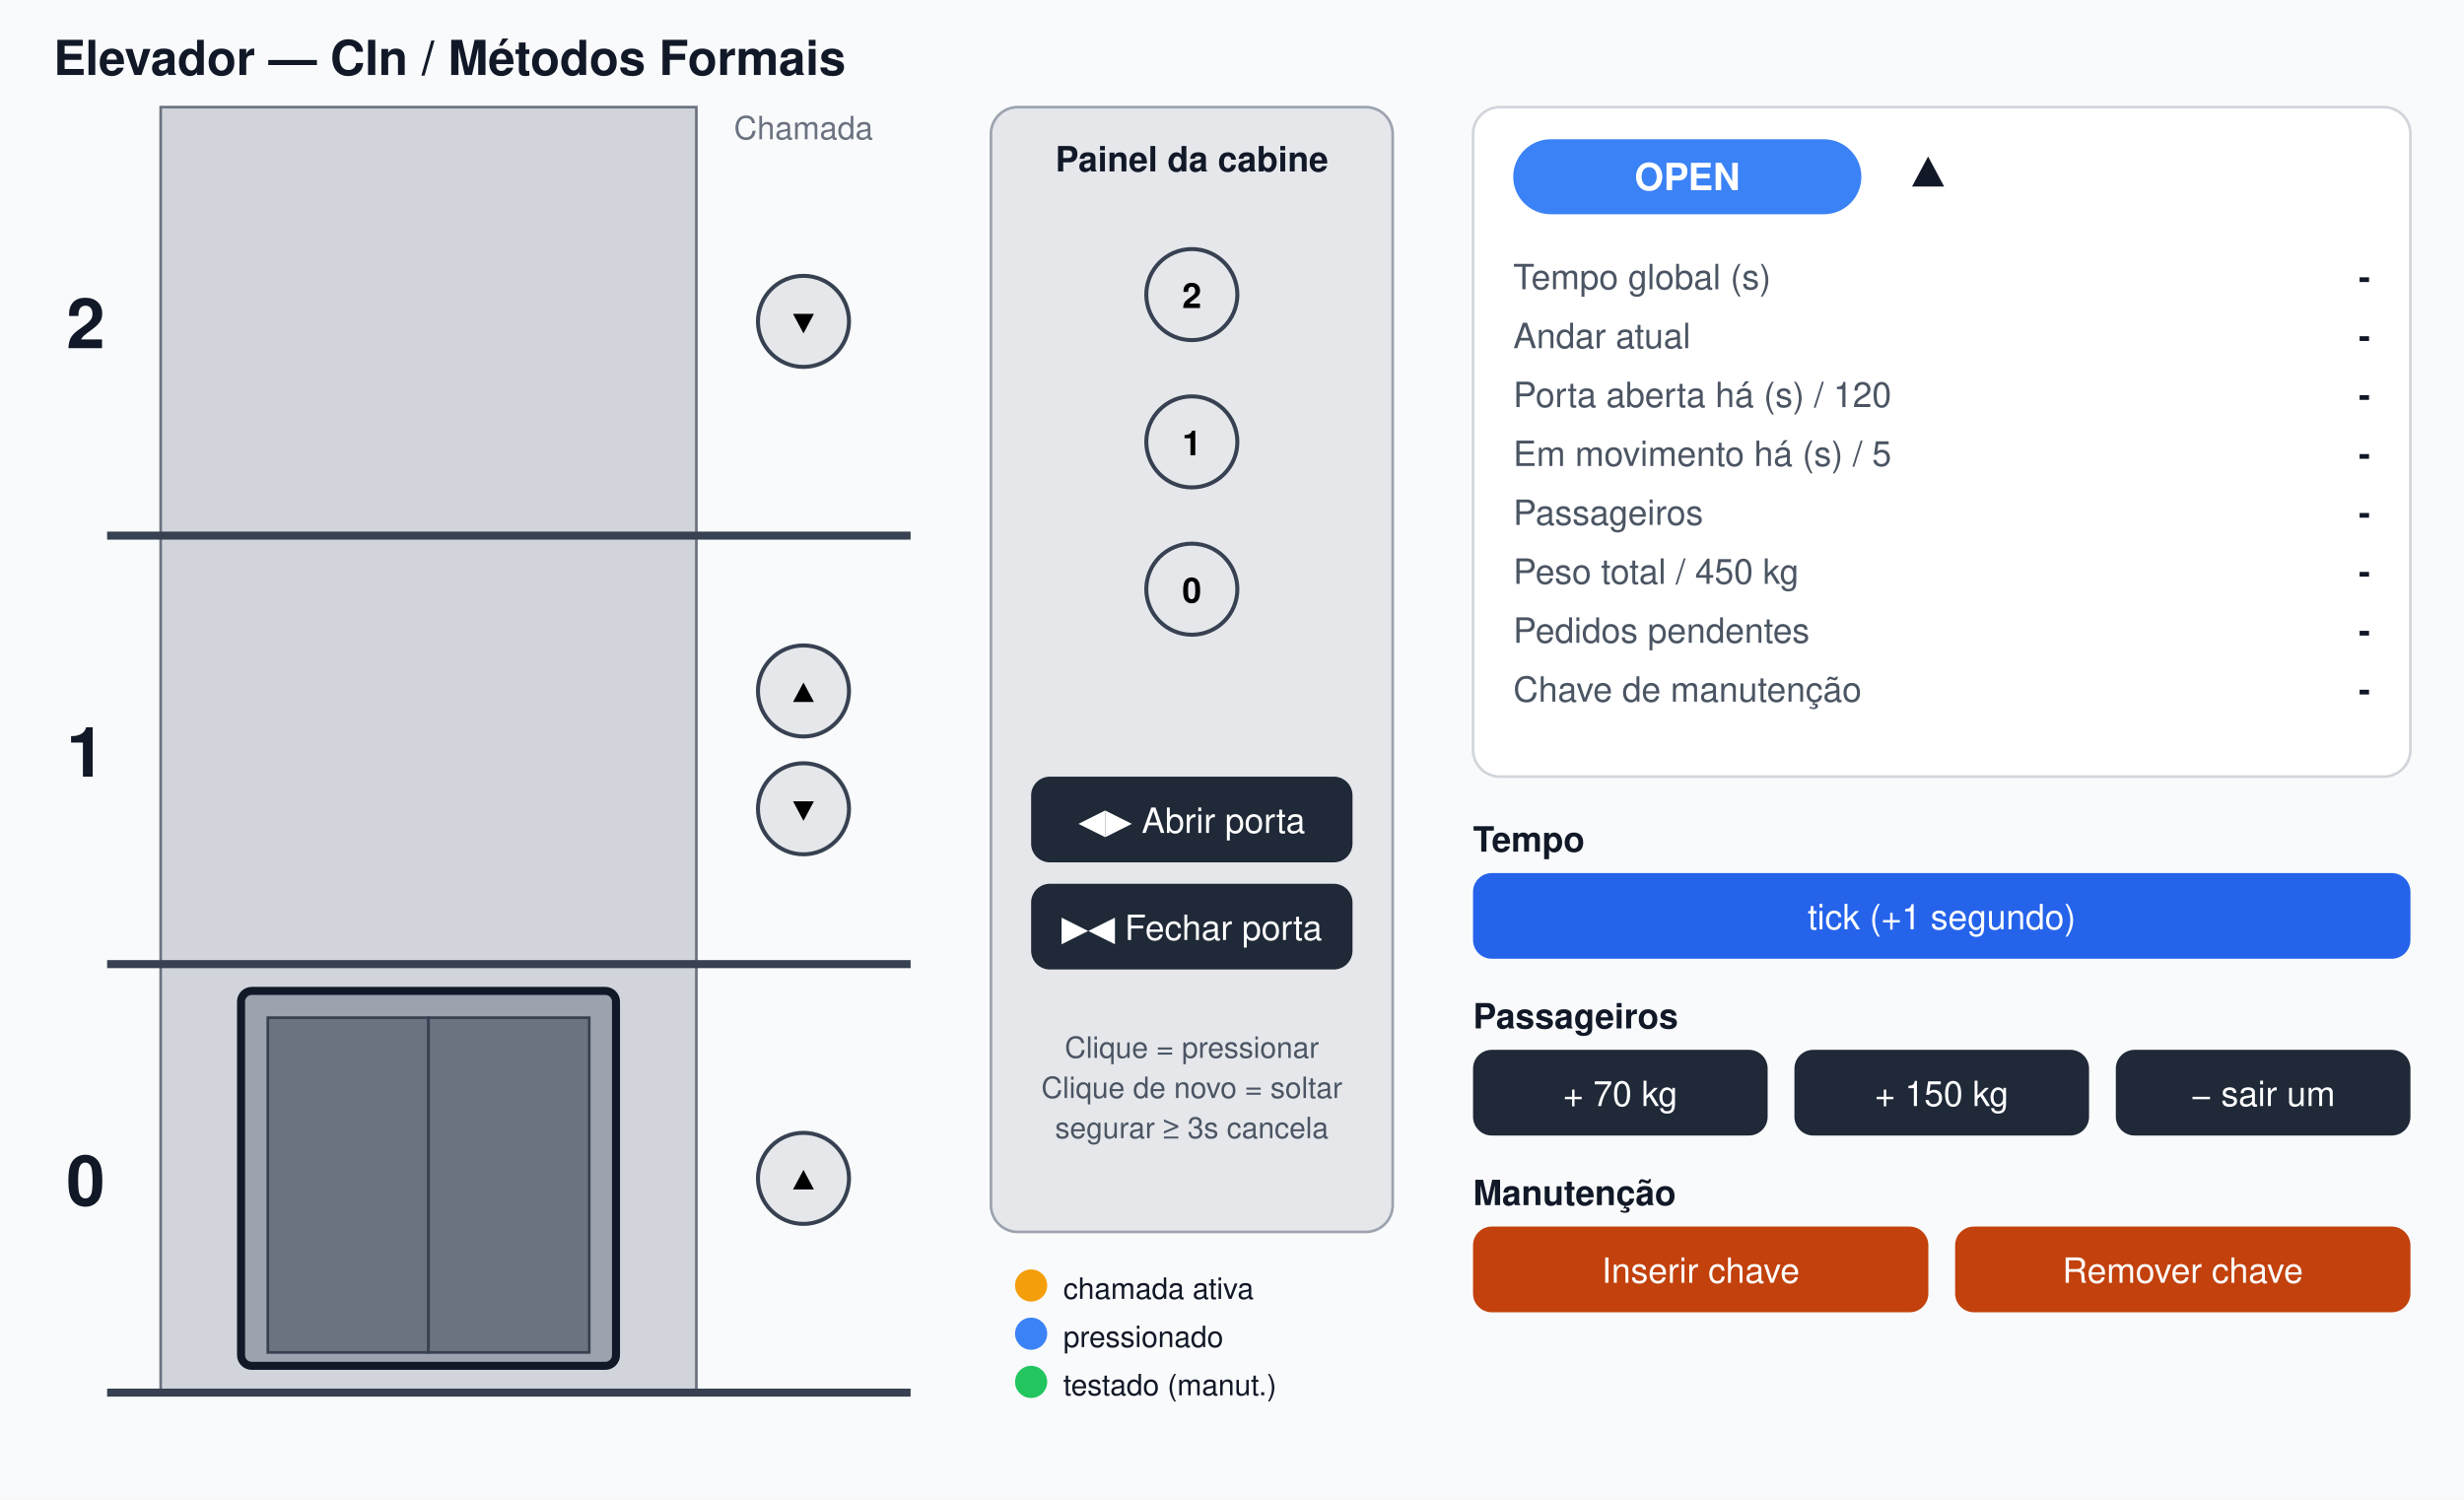
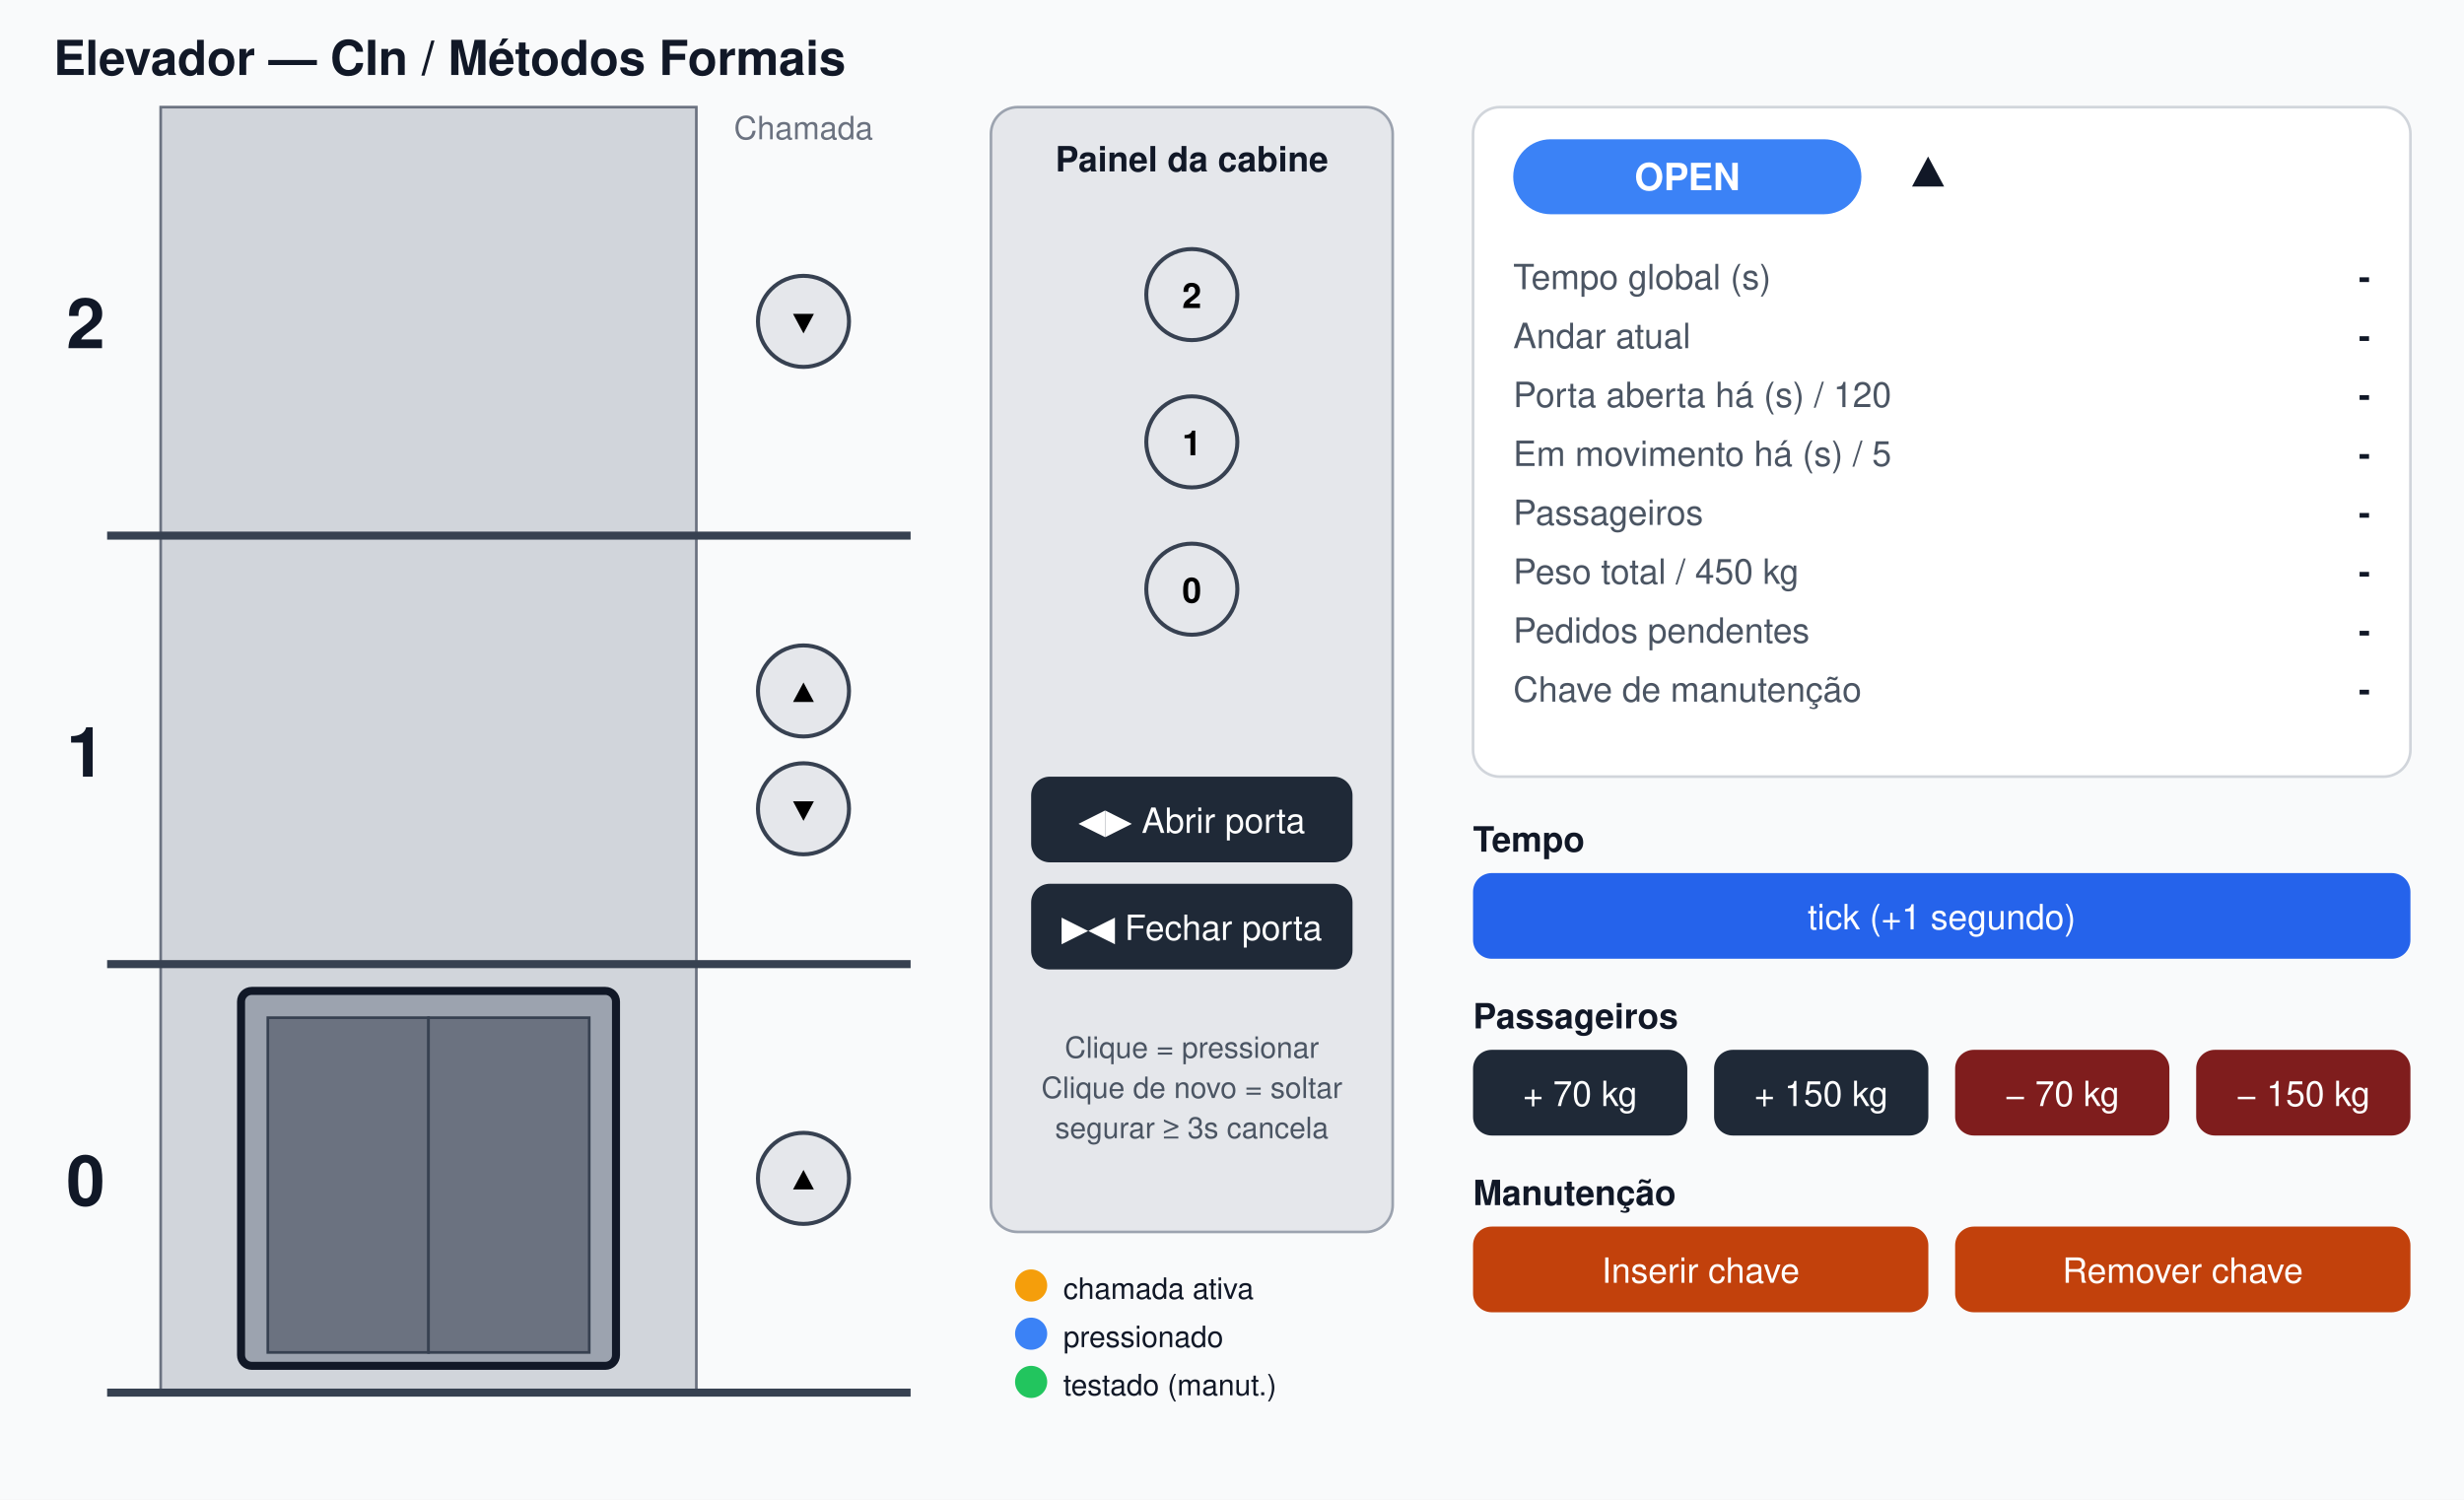
<svg xmlns="http://www.w3.org/2000/svg" width="920" height="560" viewBox="0 0 920 560" font-family="Helvetica, Arial, sans-serif">
  <rect x="0" y="0" width="920" height="560" fill="#f9fafb" />
  <text x="20" y="28" font-size="18" text-anchor="start" font-weight="bold" fill="#111827" pointer-events="none">Elevador — CIn / Métodos Formais</text>
  <rect x="60" y="40" width="200" height="480" fill="#d1d5db" stroke="#6b7280" />
  <line x1="40" y1="520" x2="340" y2="520" stroke="#374151" stroke-width="3" />
  <text x="32" y="450" font-size="26" text-anchor="middle" font-weight="bold" fill="#111827" pointer-events="none">0</text>
  <rect id="floor_hl_0" x="60" y="360" width="200" height="160" fill="#fde68a" opacity="0" />
  <line x1="40" y1="360" x2="340" y2="360" stroke="#374151" stroke-width="3" />
  <text x="32" y="290" font-size="26" text-anchor="middle" font-weight="bold" fill="#111827" pointer-events="none">1</text>
  <rect id="floor_hl_1" x="60" y="200" width="200" height="160" fill="#fde68a" opacity="0" />
  <line x1="40" y1="200" x2="340" y2="200" stroke="#374151" stroke-width="3" />
  <text x="32" y="130" font-size="26" text-anchor="middle" font-weight="bold" fill="#111827" pointer-events="none">2</text>
  <rect id="floor_hl_2" x="60" y="40" width="200" height="160" fill="#fde68a" opacity="0" />
  <svg id="cabin" x="90" y="370" width="140" height="140" overflow="visible">
    <rect id="cabin_frame" x="0" y="0" width="140" height="140" rx="4" fill="#9ca3af" stroke="#111827" stroke-width="3" />
    <rect x="10" y="10" width="120" height="125" fill="#fef3c7" />
    <text id="cabin_people" x="70" y="60" font-size="13" text-anchor="middle" pointer-events="none">0</text>
    <text x="70" y="76" font-size="11" text-anchor="middle" pointer-events="none">passageiros</text>
    <text id="cabin_weight" x="70" y="98" font-size="13" text-anchor="middle" pointer-events="none">0</text>
    <text x="70" y="113" font-size="11" text-anchor="middle" pointer-events="none">kg</text>
    <rect id="door_l" x="10" y="10" width="60" height="125" fill="#6b7280" stroke="#374151" />
    <rect id="door_r" x="70" y="10" width="60" height="125" fill="#6b7280" stroke="#374151" />
  </svg>
  <text x="300" y="52" font-size="12" text-anchor="middle" font-weight="normal" fill="#6b7280" pointer-events="none">Chamada</text>
  <g id="btn_DOWN2" cursor="pointer">
    <circle id="btn_DOWN2_c" cx="300" cy="120" r="17" fill="#e5e7eb" stroke="#374151" stroke-width="1.5" />
    <text x="300" y="125" font-size="13" text-anchor="middle" font-weight="bold" pointer-events="none">▼</text>
  </g>
  <g id="rel_DOWN2" cursor="pointer" visibility="hidden">
    <circle cx="300" cy="120" r="17" fill="#3b82f6" stroke="#1e3a8a" stroke-width="2" />
-     <text id="rel_DOWN2_t" x="300" y="125" font-size="13" text-anchor="middle" fill="white" font-weight="bold" pointer-events="none">0s</text>
+     <text x="300" y="125" font-size="13" text-anchor="middle" fill="white" font-weight="bold" pointer-events="none">▼</text>
+     <text id="rel_DOWN2_t" x="340" y="124" font-size="12" text-anchor="end" fill="#1e3a8a" font-weight="bold" pointer-events="none">0</text>
+     <text x="341" y="124" font-size="12" text-anchor="start" fill="#1e3a8a" font-weight="bold" pointer-events="none">s</text>
  </g>
  <g id="btn_UP1" cursor="pointer">
    <circle id="btn_UP1_c" cx="300" cy="258" r="17" fill="#e5e7eb" stroke="#374151" stroke-width="1.5" />
    <text x="300" y="263" font-size="13" text-anchor="middle" font-weight="bold" pointer-events="none">▲</text>
  </g>
  <g id="rel_UP1" cursor="pointer" visibility="hidden">
    <circle cx="300" cy="258" r="17" fill="#3b82f6" stroke="#1e3a8a" stroke-width="2" />
-     <text id="rel_UP1_t" x="300" y="263" font-size="13" text-anchor="middle" fill="white" font-weight="bold" pointer-events="none">0s</text>
+     <text x="300" y="263" font-size="13" text-anchor="middle" fill="white" font-weight="bold" pointer-events="none">▲</text>
+     <text id="rel_UP1_t" x="340" y="262" font-size="12" text-anchor="end" fill="#1e3a8a" font-weight="bold" pointer-events="none">0</text>
+     <text x="341" y="262" font-size="12" text-anchor="start" fill="#1e3a8a" font-weight="bold" pointer-events="none">s</text>
  </g>
  <g id="btn_DOWN1" cursor="pointer">
    <circle id="btn_DOWN1_c" cx="300" cy="302" r="17" fill="#e5e7eb" stroke="#374151" stroke-width="1.5" />
    <text x="300" y="307" font-size="13" text-anchor="middle" font-weight="bold" pointer-events="none">▼</text>
  </g>
  <g id="rel_DOWN1" cursor="pointer" visibility="hidden">
    <circle cx="300" cy="302" r="17" fill="#3b82f6" stroke="#1e3a8a" stroke-width="2" />
-     <text id="rel_DOWN1_t" x="300" y="307" font-size="13" text-anchor="middle" fill="white" font-weight="bold" pointer-events="none">0s</text>
+     <text x="300" y="307" font-size="13" text-anchor="middle" fill="white" font-weight="bold" pointer-events="none">▼</text>
+     <text id="rel_DOWN1_t" x="340" y="306" font-size="12" text-anchor="end" fill="#1e3a8a" font-weight="bold" pointer-events="none">0</text>
+     <text x="341" y="306" font-size="12" text-anchor="start" fill="#1e3a8a" font-weight="bold" pointer-events="none">s</text>
  </g>
  <g id="btn_UP0" cursor="pointer">
    <circle id="btn_UP0_c" cx="300" cy="440" r="17" fill="#e5e7eb" stroke="#374151" stroke-width="1.5" />
    <text x="300" y="445" font-size="13" text-anchor="middle" font-weight="bold" pointer-events="none">▲</text>
  </g>
  <g id="rel_UP0" cursor="pointer" visibility="hidden">
    <circle cx="300" cy="440" r="17" fill="#3b82f6" stroke="#1e3a8a" stroke-width="2" />
-     <text id="rel_UP0_t" x="300" y="445" font-size="13" text-anchor="middle" fill="white" font-weight="bold" pointer-events="none">0s</text>
+     <text x="300" y="445" font-size="13" text-anchor="middle" fill="white" font-weight="bold" pointer-events="none">▲</text>
+     <text id="rel_UP0_t" x="340" y="444" font-size="12" text-anchor="end" fill="#1e3a8a" font-weight="bold" pointer-events="none">0</text>
+     <text x="341" y="444" font-size="12" text-anchor="start" fill="#1e3a8a" font-weight="bold" pointer-events="none">s</text>
  </g>
  <rect x="370" y="40" width="150" height="420" rx="10" fill="#e5e7eb" stroke="#9ca3af" />
  <text x="445" y="64" font-size="13" text-anchor="middle" font-weight="bold" fill="#111827" pointer-events="none">Painel da cabine</text>
  <g id="btn_L2" cursor="pointer">
    <circle id="btn_L2_c" cx="445" cy="110" r="17" fill="#e5e7eb" stroke="#374151" stroke-width="1.5" />
    <text x="445" y="115" font-size="13" text-anchor="middle" font-weight="bold" pointer-events="none">2</text>
  </g>
  <g id="rel_L2" cursor="pointer" visibility="hidden">
    <circle cx="445" cy="110" r="17" fill="#3b82f6" stroke="#1e3a8a" stroke-width="2" />
-     <text id="rel_L2_t" x="445" y="115" font-size="13" text-anchor="middle" fill="white" font-weight="bold" pointer-events="none">0s</text>
+     <text x="445" y="115" font-size="13" text-anchor="middle" fill="white" font-weight="bold" pointer-events="none">2</text>
+     <text id="rel_L2_t" x="485" y="114" font-size="12" text-anchor="end" fill="#1e3a8a" font-weight="bold" pointer-events="none">0</text>
+     <text x="486" y="114" font-size="12" text-anchor="start" fill="#1e3a8a" font-weight="bold" pointer-events="none">s</text>
  </g>
  <g id="btn_L1" cursor="pointer">
    <circle id="btn_L1_c" cx="445" cy="165" r="17" fill="#e5e7eb" stroke="#374151" stroke-width="1.5" />
    <text x="445" y="170" font-size="13" text-anchor="middle" font-weight="bold" pointer-events="none">1</text>
  </g>
  <g id="rel_L1" cursor="pointer" visibility="hidden">
    <circle cx="445" cy="165" r="17" fill="#3b82f6" stroke="#1e3a8a" stroke-width="2" />
-     <text id="rel_L1_t" x="445" y="170" font-size="13" text-anchor="middle" fill="white" font-weight="bold" pointer-events="none">0s</text>
+     <text x="445" y="170" font-size="13" text-anchor="middle" fill="white" font-weight="bold" pointer-events="none">1</text>
+     <text id="rel_L1_t" x="485" y="169" font-size="12" text-anchor="end" fill="#1e3a8a" font-weight="bold" pointer-events="none">0</text>
+     <text x="486" y="169" font-size="12" text-anchor="start" fill="#1e3a8a" font-weight="bold" pointer-events="none">s</text>
  </g>
  <g id="btn_L0" cursor="pointer">
    <circle id="btn_L0_c" cx="445" cy="220" r="17" fill="#e5e7eb" stroke="#374151" stroke-width="1.5" />
    <text x="445" y="225" font-size="13" text-anchor="middle" font-weight="bold" pointer-events="none">0</text>
  </g>
  <g id="rel_L0" cursor="pointer" visibility="hidden">
    <circle cx="445" cy="220" r="17" fill="#3b82f6" stroke="#1e3a8a" stroke-width="2" />
-     <text id="rel_L0_t" x="445" y="225" font-size="13" text-anchor="middle" fill="white" font-weight="bold" pointer-events="none">0s</text>
+     <text x="445" y="225" font-size="13" text-anchor="middle" fill="white" font-weight="bold" pointer-events="none">0</text>
+     <text id="rel_L0_t" x="485" y="224" font-size="12" text-anchor="end" fill="#1e3a8a" font-weight="bold" pointer-events="none">0</text>
+     <text x="486" y="224" font-size="12" text-anchor="start" fill="#1e3a8a" font-weight="bold" pointer-events="none">s</text>
  </g>
  <g id="act_open" cursor="pointer">
    <rect id="act_open_r" x="385" y="290" width="120" height="32" rx="7" fill="#1f2937" />
    <text x="445.0" y="311" font-size="13" text-anchor="middle" fill="white" pointer-events="none">◀▶ Abrir porta</text>
  </g>
  <g id="act_close" cursor="pointer">
    <rect id="act_close_r" x="385" y="330" width="120" height="32" rx="7" fill="#1f2937" />
    <text x="445.0" y="351" font-size="13" text-anchor="middle" fill="white" pointer-events="none">▶◀ Fechar porta</text>
  </g>
  <text x="445" y="395" font-size="11" text-anchor="middle" font-weight="normal" fill="#4b5563" pointer-events="none">Clique = pressionar</text>
  <text x="445" y="410" font-size="11" text-anchor="middle" font-weight="normal" fill="#4b5563" pointer-events="none">Clique de novo = soltar</text>
  <text x="445" y="425" font-size="11" text-anchor="middle" font-weight="normal" fill="#4b5563" pointer-events="none">segurar ≥ 3s cancela</text>
  <circle cx="385" cy="480" r="6" fill="#f59e0b" />
  <text x="397" y="485" font-size="11" text-anchor="start" font-weight="normal" fill="#111827" pointer-events="none">chamada ativa</text>
  <circle cx="385" cy="498" r="6" fill="#3b82f6" />
  <text x="397" y="503" font-size="11" text-anchor="start" font-weight="normal" fill="#111827" pointer-events="none">pressionado</text>
  <circle cx="385" cy="516" r="6" fill="#22c55e" />
  <text x="397" y="521" font-size="11" text-anchor="start" font-weight="normal" fill="#111827" pointer-events="none">testado (manut.)</text>
  <rect x="550" y="40" width="350" height="250" rx="10" fill="white" stroke="#d1d5db" />
  <rect id="state_pill" x="565" y="52" width="130" height="28" rx="14" fill="#3b82f6" />
  <text id="state_txt" x="630" y="71" font-size="14" text-anchor="middle" font-weight="bold" fill="white" pointer-events="none">OPEN</text>
  <text id="dir_txt" x="710" y="71" font-size="20" text-anchor="start" font-weight="bold" fill="#111827" pointer-events="none">▲</text>
  <text x="565" y="108" font-size="13" text-anchor="start" font-weight="normal" fill="#4b5563" pointer-events="none">Tempo global (s)</text>
  <text id="st_0" x="885" y="108" font-size="13" text-anchor="end" font-weight="bold" fill="#111827" pointer-events="none">-</text>
-   <text x="565" y="130" font-size="13" text-anchor="start" font-weight="normal" fill="#4b5563" pointer-events="none">Andar atual</text>
+   <text x="565" y="130" font-size="13" text-anchor="start" font-weight="normal" fill="#4b5563" pointer-events="none" id="st_1_lbl">Andar atual</text>
  <text id="st_1" x="885" y="130" font-size="13" text-anchor="end" font-weight="bold" fill="#111827" pointer-events="none">-</text>
  <text x="565" y="152" font-size="13" text-anchor="start" font-weight="normal" fill="#4b5563" pointer-events="none">Porta aberta há (s) / 120</text>
  <text id="st_2" x="885" y="152" font-size="13" text-anchor="end" font-weight="bold" fill="#111827" pointer-events="none">-</text>
  <text x="565" y="174" font-size="13" text-anchor="start" font-weight="normal" fill="#4b5563" pointer-events="none">Em movimento há (s) / 5</text>
  <text id="st_3" x="885" y="174" font-size="13" text-anchor="end" font-weight="bold" fill="#111827" pointer-events="none">-</text>
  <text x="565" y="196" font-size="13" text-anchor="start" font-weight="normal" fill="#4b5563" pointer-events="none">Passageiros</text>
  <text id="st_4" x="885" y="196" font-size="13" text-anchor="end" font-weight="bold" fill="#111827" pointer-events="none">-</text>
  <text x="565" y="218" font-size="13" text-anchor="start" font-weight="normal" fill="#4b5563" pointer-events="none">Peso total / 450 kg</text>
  <text id="st_5" x="885" y="218" font-size="13" text-anchor="end" font-weight="bold" fill="#111827" pointer-events="none">-</text>
  <text x="565" y="240" font-size="13" text-anchor="start" font-weight="normal" fill="#4b5563" pointer-events="none">Pedidos pendentes</text>
  <text id="st_6" x="885" y="240" font-size="13" text-anchor="end" font-weight="bold" fill="#111827" pointer-events="none">-</text>
  <text x="565" y="262" font-size="13" text-anchor="start" font-weight="normal" fill="#4b5563" pointer-events="none">Chave de manutenção</text>
  <text id="st_7" x="885" y="262" font-size="13" text-anchor="end" font-weight="bold" fill="#111827" pointer-events="none">-</text>
  <text x="550" y="318" font-size="13" text-anchor="start" font-weight="bold" fill="#111827" pointer-events="none">Tempo</text>
  <g id="act_tick" cursor="pointer">
    <rect id="act_tick_r" x="550" y="326" width="350" height="32" rx="7" fill="#2563eb" />
    <text x="725.0" y="347" font-size="13" text-anchor="middle" fill="white" pointer-events="none">tick  (+1 segundo)</text>
  </g>
  <text x="550" y="384" font-size="13" text-anchor="start" font-weight="bold" fill="#111827" pointer-events="none">Passageiros</text>
  <g id="act_board70" cursor="pointer">
-     <rect id="act_board70_r" x="550" y="392" width="110" height="32" rx="7" fill="#1f2937" />
-     <text x="605.0" y="413" font-size="13" text-anchor="middle" fill="white" pointer-events="none">+ 70 kg</text>
+     <rect id="act_board70_r" x="550" y="392" width="80" height="32" rx="7" fill="#1f2937" />
+     <text x="590" y="413" font-size="13" text-anchor="middle" fill="white" pointer-events="none">+ 70 kg</text>
  </g>
  <g id="act_board150" cursor="pointer">
-     <rect id="act_board150_r" x="670" y="392" width="110" height="32" rx="7" fill="#1f2937" />
-     <text x="725.0" y="413" font-size="13" text-anchor="middle" fill="white" pointer-events="none">+ 150 kg</text>
+     <rect id="act_board150_r" x="640" y="392" width="80" height="32" rx="7" fill="#1f2937" />
+     <text x="680" y="413" font-size="13" text-anchor="middle" fill="white" pointer-events="none">+ 150 kg</text>
  </g>
-   <g id="act_leave" cursor="pointer">
-     <rect id="act_leave_r" x="790" y="392" width="110" height="32" rx="7" fill="#1f2937" />
-     <text x="845.0" y="413" font-size="13" text-anchor="middle" fill="white" pointer-events="none">− sair um</text>
+   <g id="act_leave70" cursor="pointer">
+     <rect id="act_leave70_r" x="730" y="392" width="80" height="32" rx="7" fill="#7f1d1d" />
+     <text x="770" y="413" font-size="13" text-anchor="middle" fill="white" pointer-events="none">− 70 kg</text>
+   </g>
+   <g id="act_leave150" cursor="pointer">
+     <rect id="act_leave150_r" x="820" y="392" width="80" height="32" rx="7" fill="#7f1d1d" />
+     <text x="860" y="413" font-size="13" text-anchor="middle" fill="white" pointer-events="none">− 150 kg</text>
  </g>
  <text x="550" y="450" font-size="13" text-anchor="start" font-weight="bold" fill="#111827" pointer-events="none">Manutenção</text>
  <g id="act_key_in" cursor="pointer">
    <rect id="act_key_in_r" x="550" y="458" width="170" height="32" rx="7" fill="#c2410c" />
    <text x="635.0" y="479" font-size="13" text-anchor="middle" fill="white" pointer-events="none">Inserir chave</text>
  </g>
  <g id="act_key_out" cursor="pointer">
    <rect id="act_key_out_r" x="730" y="458" width="170" height="32" rx="7" fill="#c2410c" />
    <text x="815.0" y="479" font-size="13" text-anchor="middle" fill="white" pointer-events="none">Remover chave</text>
  </g>
</svg>
